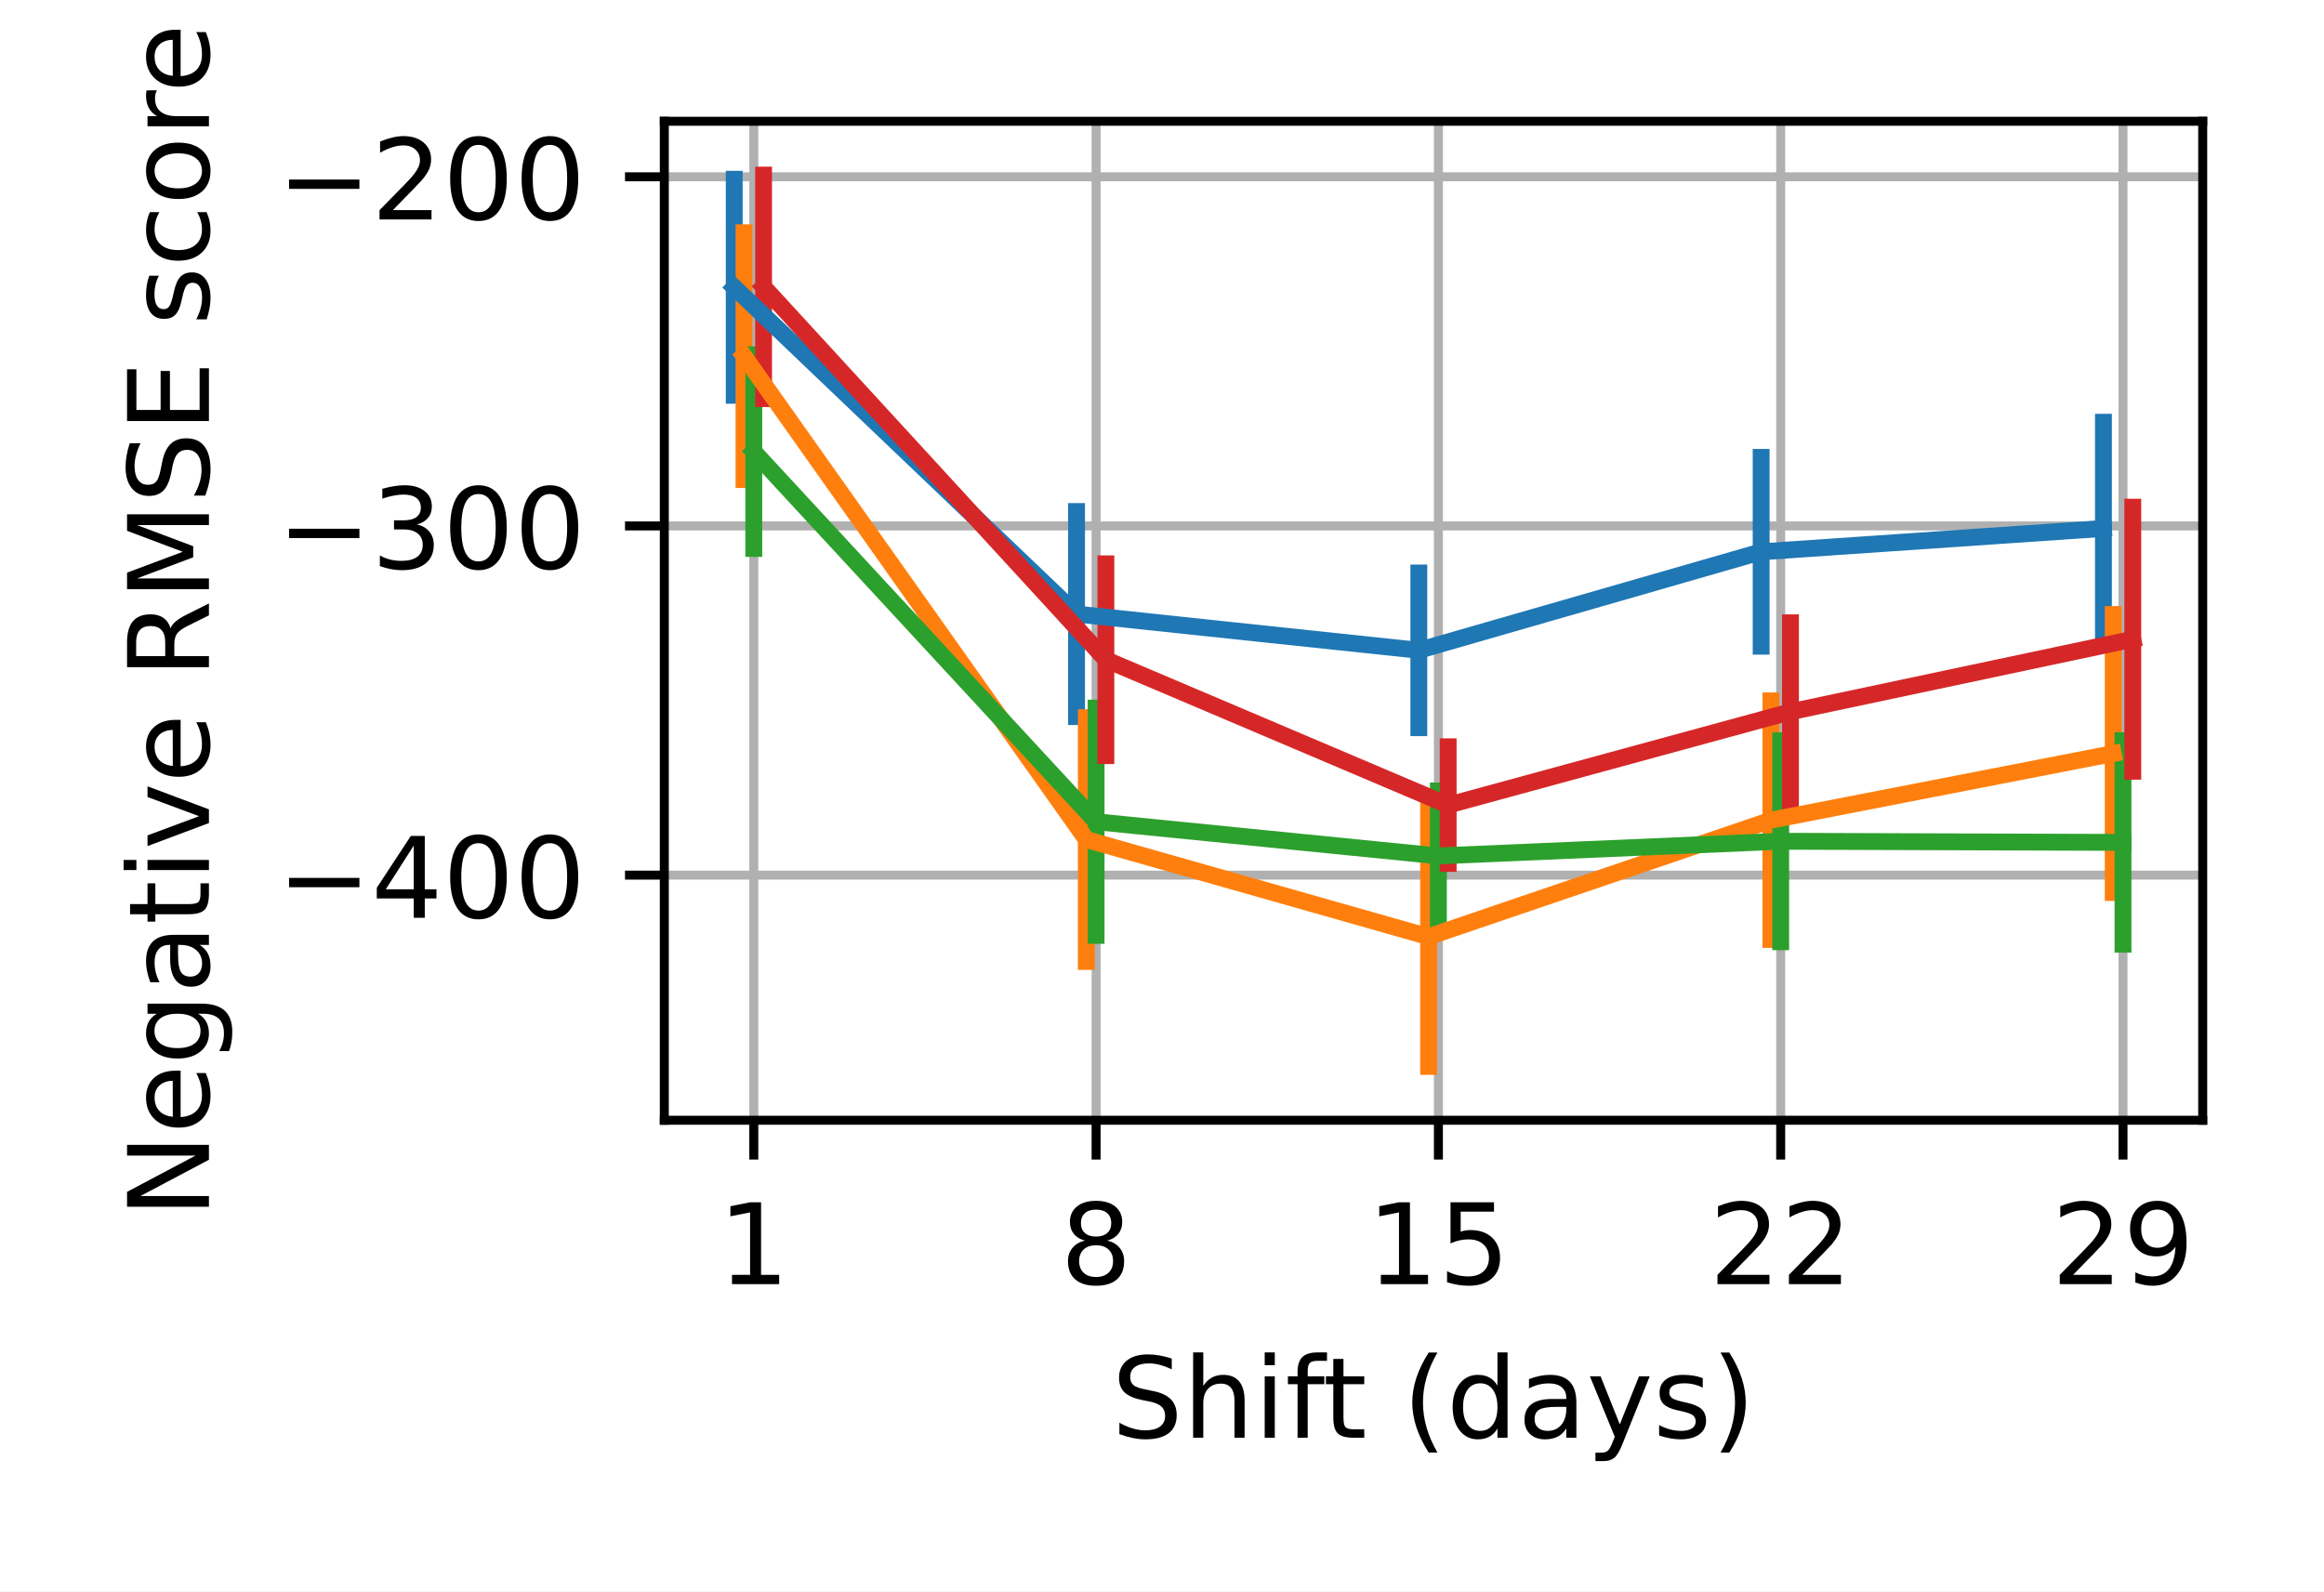
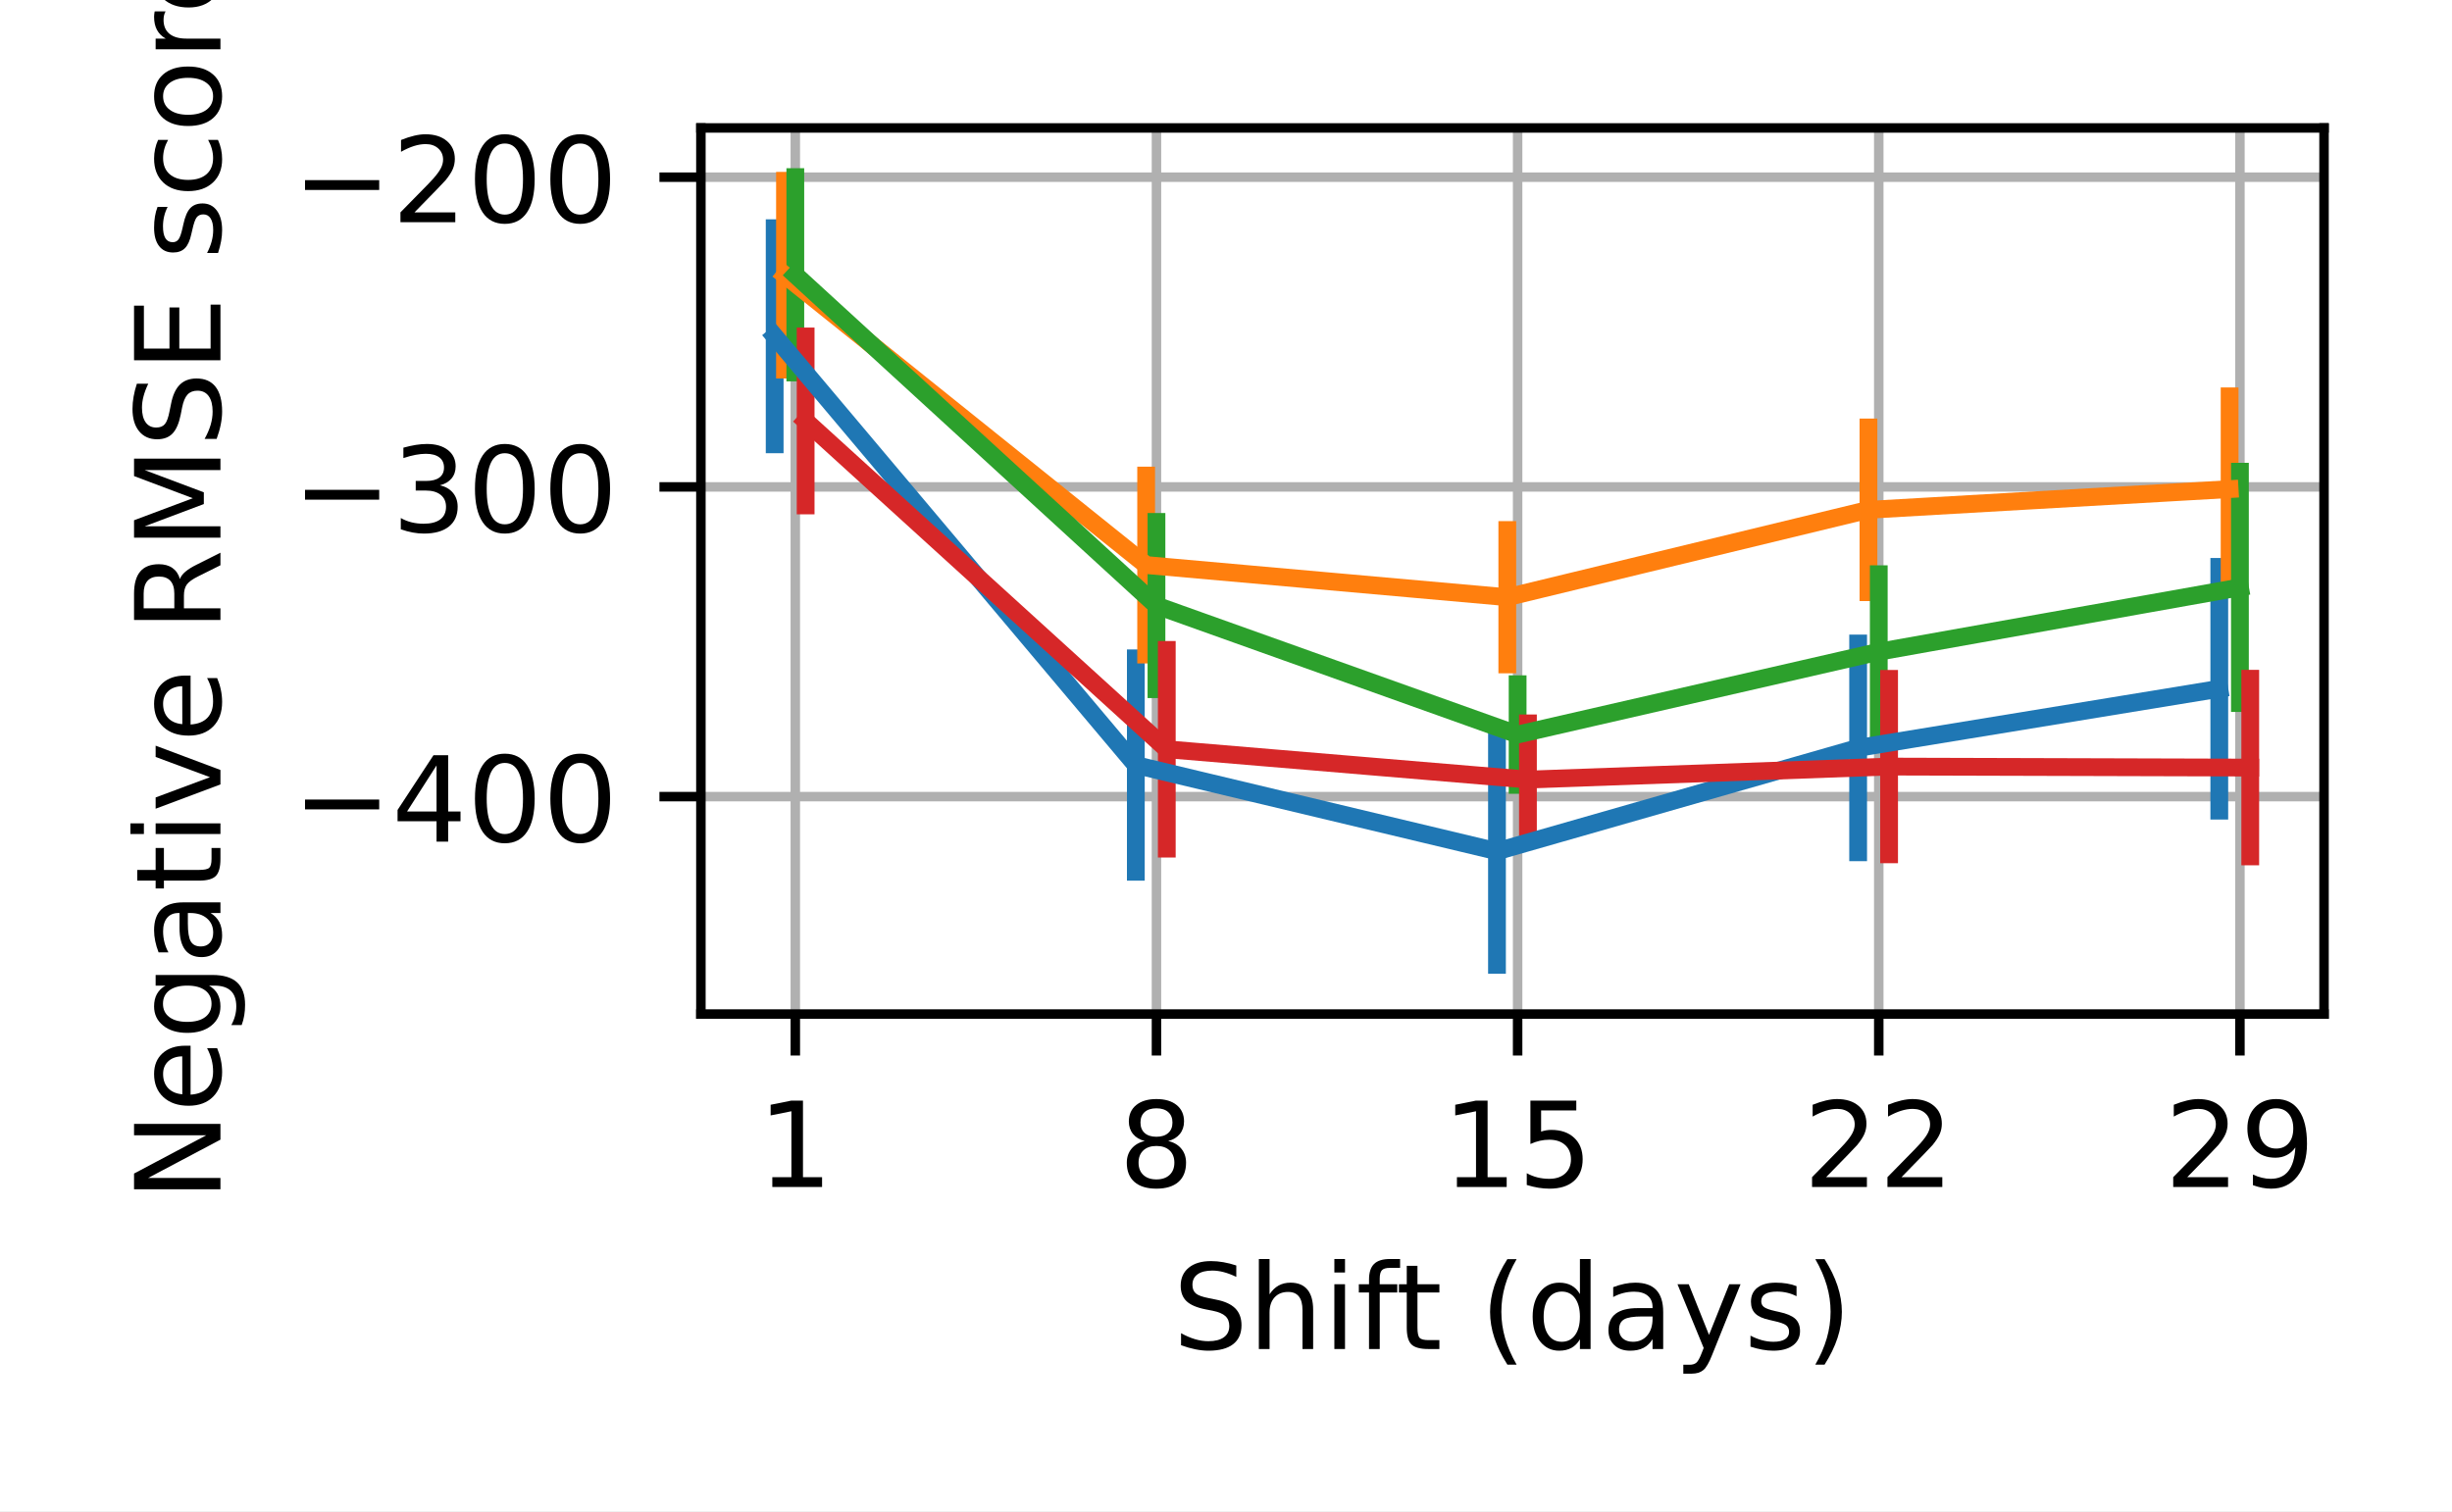
- <svg xmlns="http://www.w3.org/2000/svg" xmlns:xlink="http://www.w3.org/1999/xlink" height="141.732pt" version="1.1" viewBox="0 0 206.929 141.732" width="206.929pt">
+ <svg xmlns="http://www.w3.org/2000/svg" xmlns:xlink="http://www.w3.org/1999/xlink" height="127.559pt" version="1.1" viewBox="0 0 206.929 127.559" width="206.929pt">
  <defs>
    <style type="text/css">*{stroke-linecap:butt;stroke-linejoin:round;}</style>
  </defs>
  <g id="figure_1">
    <g id="patch_1">
-       <path d="M 0 141.732  L 206.929 141.732  L 206.929 0  L 0 0  z " style="fill:#ffffff;" />
+       <path d="M 0 127.559  L 206.929 127.559  L 206.929 0  L 0 0  z " style="fill:#ffffff;" />
    </g>
    <g id="axes_1">
      <g id="patch_2">
-         <path d="M 59.15 99.772  L 196.129 99.772  L 196.129 10.8  L 59.15 10.8  z " style="fill:#ffffff;" />
+         <path d="M 59.15 85.599  L 196.129 85.599  L 196.129 10.8  L 59.15 10.8  z " style="fill:#ffffff;" />
      </g>
      <g id="matplotlib.axis_1">
        <g id="xtick_1">
          <g id="line2d_1">
-             <path clip-path="url(#pc4301902c5)" d="M 67.118 99.772  L 67.118 10.8  " style="fill:none;stroke:#b0b0b0;stroke-linecap:square;stroke-width:0.8;" />
+             <path clip-path="url(#p1abb9d622f)" d="M 67.118 85.599  L 67.118 10.8  " style="fill:none;stroke:#b0b0b0;stroke-linecap:square;stroke-width:0.8;" />
          </g>
          <g id="line2d_2">
            <defs>
-               <path d="M 0 0  L 0 3.5  " id="m966bb23cfb" style="stroke:#000000;stroke-width:0.8;" />
+               <path d="M 0 0  L 0 3.5  " id="m9c4b5f7311" style="stroke:#000000;stroke-width:0.8;" />
            </defs>
            <g>
-               <use style="stroke:#000000;stroke-width:0.8;" x="67.118" xlink:href="#m966bb23cfb" y="99.772" />
+               <use style="stroke:#000000;stroke-width:0.8;" x="67.118" xlink:href="#m9c4b5f7311" y="85.599" />
            </g>
          </g>
          <g id="text_1">
-             <g transform="translate(63.9367 114.3707)scale(0.1 -0.1)">
+             <g transform="translate(63.9367 100.1975)scale(0.1 -0.1)">
              <defs>
                <path d="M 794 531  L 1825 531  L 1825 4091  L 703 3866  L 703 4441  L 1819 4666  L 2450 4666  L 2450 531  L 3481 531  L 3481 0  L 794 0  L 794 531  z " id="DejaVuSans-31" transform="scale(0.015625)" />
              </defs>
              <use xlink:href="#DejaVuSans-31" />
            </g>
          </g>
        </g>
        <g id="xtick_2">
          <g id="line2d_3">
-             <path clip-path="url(#pc4301902c5)" d="M 97.596 99.772  L 97.596 10.8  " style="fill:none;stroke:#b0b0b0;stroke-linecap:square;stroke-width:0.8;" />
+             <path clip-path="url(#p1abb9d622f)" d="M 97.596 85.599  L 97.596 10.8  " style="fill:none;stroke:#b0b0b0;stroke-linecap:square;stroke-width:0.8;" />
          </g>
          <g id="line2d_4">
            <g>
-               <use style="stroke:#000000;stroke-width:0.8;" x="97.596" xlink:href="#m966bb23cfb" y="99.772" />
+               <use style="stroke:#000000;stroke-width:0.8;" x="97.596" xlink:href="#m9c4b5f7311" y="85.599" />
            </g>
          </g>
          <g id="text_2">
-             <g transform="translate(94.41521 114.3707)scale(0.1 -0.1)">
+             <g transform="translate(94.41521 100.1975)scale(0.1 -0.1)">
              <defs>
                <path d="M 2034 2216  Q 1584 2216 1326 1975  Q 1069 1734 1069 1313  Q 1069 891 1326 650  Q 1584 409 2034 409  Q 2484 409 2743 651  Q 3003 894 3003 1313  Q 3003 1734 2745 1975  Q 2488 2216 2034 2216  z M 1403 2484  Q 997 2584 770 2862  Q 544 3141 544 3541  Q 544 4100 942 4425  Q 1341 4750 2034 4750  Q 2731 4750 3128 4425  Q 3525 4100 3525 3541  Q 3525 3141 3298 2862  Q 3072 2584 2669 2484  Q 3125 2378 3379 2068  Q 3634 1759 3634 1313  Q 3634 634 3220 271  Q 2806 -91 2034 -91  Q 1263 -91 848 271  Q 434 634 434 1313  Q 434 1759 690 2068  Q 947 2378 1403 2484  z M 1172 3481  Q 1172 3119 1398 2916  Q 1625 2713 2034 2713  Q 2441 2713 2670 2916  Q 2900 3119 2900 3481  Q 2900 3844 2670 4047  Q 2441 4250 2034 4250  Q 1625 4250 1398 4047  Q 1172 3844 1172 3481  z " id="DejaVuSans-38" transform="scale(0.015625)" />
              </defs>
              <use xlink:href="#DejaVuSans-38" />
            </g>
          </g>
        </g>
        <g id="xtick_3">
          <g id="line2d_5">
-             <path clip-path="url(#pc4301902c5)" d="M 128.075 99.772  L 128.075 10.8  " style="fill:none;stroke:#b0b0b0;stroke-linecap:square;stroke-width:0.8;" />
+             <path clip-path="url(#p1abb9d622f)" d="M 128.075 85.599  L 128.075 10.8  " style="fill:none;stroke:#b0b0b0;stroke-linecap:square;stroke-width:0.8;" />
          </g>
          <g id="line2d_6">
            <g>
-               <use style="stroke:#000000;stroke-width:0.8;" x="128.075" xlink:href="#m966bb23cfb" y="99.772" />
+               <use style="stroke:#000000;stroke-width:0.8;" x="128.075" xlink:href="#m9c4b5f7311" y="85.599" />
            </g>
          </g>
          <g id="text_3">
-             <g transform="translate(121.7125 114.3707)scale(0.1 -0.1)">
+             <g transform="translate(121.7125 100.1975)scale(0.1 -0.1)">
              <defs>
                <path d="M 691 4666  L 3169 4666  L 3169 4134  L 1269 4134  L 1269 2991  Q 1406 3038 1543 3061  Q 1681 3084 1819 3084  Q 2600 3084 3056 2656  Q 3513 2228 3513 1497  Q 3513 744 3044 326  Q 2575 -91 1722 -91  Q 1428 -91 1123 -41  Q 819 9 494 109  L 494 744  Q 775 591 1075 516  Q 1375 441 1709 441  Q 2250 441 2565 725  Q 2881 1009 2881 1497  Q 2881 1984 2565 2268  Q 2250 2553 1709 2553  Q 1456 2553 1204 2497  Q 953 2441 691 2322  L 691 4666  z " id="DejaVuSans-35" transform="scale(0.015625)" />
              </defs>
              <use xlink:href="#DejaVuSans-31" />
              <use x="63.623" xlink:href="#DejaVuSans-35" />
            </g>
          </g>
        </g>
        <g id="xtick_4">
          <g id="line2d_7">
-             <path clip-path="url(#pc4301902c5)" d="M 158.553 99.772  L 158.553 10.8  " style="fill:none;stroke:#b0b0b0;stroke-linecap:square;stroke-width:0.8;" />
+             <path clip-path="url(#p1abb9d622f)" d="M 158.553 85.599  L 158.553 10.8  " style="fill:none;stroke:#b0b0b0;stroke-linecap:square;stroke-width:0.8;" />
          </g>
          <g id="line2d_8">
            <g>
-               <use style="stroke:#000000;stroke-width:0.8;" x="158.553" xlink:href="#m966bb23cfb" y="99.772" />
+               <use style="stroke:#000000;stroke-width:0.8;" x="158.553" xlink:href="#m9c4b5f7311" y="85.599" />
            </g>
          </g>
          <g id="text_4">
-             <g transform="translate(152.191 114.3707)scale(0.1 -0.1)">
+             <g transform="translate(152.191 100.1975)scale(0.1 -0.1)">
              <defs>
                <path d="M 1228 531  L 3431 531  L 3431 0  L 469 0  L 469 531  Q 828 903 1448 1529  Q 2069 2156 2228 2338  Q 2531 2678 2651 2914  Q 2772 3150 2772 3378  Q 2772 3750 2511 3984  Q 2250 4219 1831 4219  Q 1534 4219 1204 4116  Q 875 4013 500 3803  L 500 4441  Q 881 4594 1212 4672  Q 1544 4750 1819 4750  Q 2544 4750 2975 4387  Q 3406 4025 3406 3419  Q 3406 3131 3298 2873  Q 3191 2616 2906 2266  Q 2828 2175 2409 1742  Q 1991 1309 1228 531  z " id="DejaVuSans-32" transform="scale(0.015625)" />
              </defs>
              <use xlink:href="#DejaVuSans-32" />
              <use x="63.623" xlink:href="#DejaVuSans-32" />
            </g>
          </g>
        </g>
        <g id="xtick_5">
          <g id="line2d_9">
-             <path clip-path="url(#pc4301902c5)" d="M 189.032 99.772  L 189.032 10.8  " style="fill:none;stroke:#b0b0b0;stroke-linecap:square;stroke-width:0.8;" />
+             <path clip-path="url(#p1abb9d622f)" d="M 189.032 85.599  L 189.032 10.8  " style="fill:none;stroke:#b0b0b0;stroke-linecap:square;stroke-width:0.8;" />
          </g>
          <g id="line2d_10">
            <g>
-               <use style="stroke:#000000;stroke-width:0.8;" x="189.032" xlink:href="#m966bb23cfb" y="99.772" />
+               <use style="stroke:#000000;stroke-width:0.8;" x="189.032" xlink:href="#m9c4b5f7311" y="85.599" />
            </g>
          </g>
          <g id="text_5">
-             <g transform="translate(182.6695 114.3707)scale(0.1 -0.1)">
+             <g transform="translate(182.6695 100.1975)scale(0.1 -0.1)">
              <defs>
                <path d="M 703 97  L 703 672  Q 941 559 1184 500  Q 1428 441 1663 441  Q 2288 441 2617 861  Q 2947 1281 2994 2138  Q 2813 1869 2534 1725  Q 2256 1581 1919 1581  Q 1219 1581 811 2004  Q 403 2428 403 3163  Q 403 3881 828 4315  Q 1253 4750 1959 4750  Q 2769 4750 3195 4129  Q 3622 3509 3622 2328  Q 3622 1225 3098 567  Q 2575 -91 1691 -91  Q 1453 -91 1209 -44  Q 966 3 703 97  z M 1959 2075  Q 2384 2075 2632 2365  Q 2881 2656 2881 3163  Q 2881 3666 2632 3958  Q 2384 4250 1959 4250  Q 1534 4250 1286 3958  Q 1038 3666 1038 3163  Q 1038 2656 1286 2365  Q 1534 2075 1959 2075  z " id="DejaVuSans-39" transform="scale(0.015625)" />
              </defs>
              <use xlink:href="#DejaVuSans-32" />
              <use x="63.623" xlink:href="#DejaVuSans-39" />
            </g>
          </g>
        </g>
        <g id="text_6">
-           <g transform="translate(98.98175 128.0488)scale(0.1 -0.1)">
+           <g transform="translate(98.98175 113.8756)scale(0.1 -0.1)">
            <defs>
              <path d="M 3425 4513  L 3425 3897  Q 3066 4069 2747 4153  Q 2428 4238 2131 4238  Q 1616 4238 1336 4038  Q 1056 3838 1056 3469  Q 1056 3159 1242 3001  Q 1428 2844 1947 2747  L 2328 2669  Q 3034 2534 3370 2195  Q 3706 1856 3706 1288  Q 3706 609 3251 259  Q 2797 -91 1919 -91  Q 1588 -91 1214 -16  Q 841 59 441 206  L 441 856  Q 825 641 1194 531  Q 1563 422 1919 422  Q 2459 422 2753 634  Q 3047 847 3047 1241  Q 3047 1584 2836 1778  Q 2625 1972 2144 2069  L 1759 2144  Q 1053 2284 737 2584  Q 422 2884 422 3419  Q 422 4038 858 4394  Q 1294 4750 2059 4750  Q 2388 4750 2728 4690  Q 3069 4631 3425 4513  z " id="DejaVuSans-53" transform="scale(0.015625)" />
              <path d="M 3513 2113  L 3513 0  L 2938 0  L 2938 2094  Q 2938 2591 2744 2837  Q 2550 3084 2163 3084  Q 1697 3084 1428 2787  Q 1159 2491 1159 1978  L 1159 0  L 581 0  L 581 4863  L 1159 4863  L 1159 2956  Q 1366 3272 1645 3428  Q 1925 3584 2291 3584  Q 2894 3584 3203 3211  Q 3513 2838 3513 2113  z " id="DejaVuSans-68" transform="scale(0.015625)" />
              <path d="M 603 3500  L 1178 3500  L 1178 0  L 603 0  L 603 3500  z M 603 4863  L 1178 4863  L 1178 4134  L 603 4134  L 603 4863  z " id="DejaVuSans-69" transform="scale(0.015625)" />
              <path d="M 2375 4863  L 2375 4384  L 1825 4384  Q 1516 4384 1395 4259  Q 1275 4134 1275 3809  L 1275 3500  L 2222 3500  L 2222 3053  L 1275 3053  L 1275 0  L 697 0  L 697 3053  L 147 3053  L 147 3500  L 697 3500  L 697 3744  Q 697 4328 969 4595  Q 1241 4863 1831 4863  L 2375 4863  z " id="DejaVuSans-66" transform="scale(0.015625)" />
              <path d="M 1172 4494  L 1172 3500  L 2356 3500  L 2356 3053  L 1172 3053  L 1172 1153  Q 1172 725 1289 603  Q 1406 481 1766 481  L 2356 481  L 2356 0  L 1766 0  Q 1100 0 847 248  Q 594 497 594 1153  L 594 3053  L 172 3053  L 172 3500  L 594 3500  L 594 4494  L 1172 4494  z " id="DejaVuSans-74" transform="scale(0.015625)" />
              <path id="DejaVuSans-20" transform="scale(0.015625)" />
              <path d="M 1984 4856  Q 1566 4138 1362 3434  Q 1159 2731 1159 2009  Q 1159 1288 1364 580  Q 1569 -128 1984 -844  L 1484 -844  Q 1016 -109 783 600  Q 550 1309 550 2009  Q 550 2706 781 3412  Q 1013 4119 1484 4856  L 1984 4856  z " id="DejaVuSans-28" transform="scale(0.015625)" />
              <path d="M 2906 2969  L 2906 4863  L 3481 4863  L 3481 0  L 2906 0  L 2906 525  Q 2725 213 2448 61  Q 2172 -91 1784 -91  Q 1150 -91 751 415  Q 353 922 353 1747  Q 353 2572 751 3078  Q 1150 3584 1784 3584  Q 2172 3584 2448 3432  Q 2725 3281 2906 2969  z M 947 1747  Q 947 1113 1208 752  Q 1469 391 1925 391  Q 2381 391 2643 752  Q 2906 1113 2906 1747  Q 2906 2381 2643 2742  Q 2381 3103 1925 3103  Q 1469 3103 1208 2742  Q 947 2381 947 1747  z " id="DejaVuSans-64" transform="scale(0.015625)" />
              <path d="M 2194 1759  Q 1497 1759 1228 1600  Q 959 1441 959 1056  Q 959 750 1161 570  Q 1363 391 1709 391  Q 2188 391 2477 730  Q 2766 1069 2766 1631  L 2766 1759  L 2194 1759  z M 3341 1997  L 3341 0  L 2766 0  L 2766 531  Q 2569 213 2275 61  Q 1981 -91 1556 -91  Q 1019 -91 701 211  Q 384 513 384 1019  Q 384 1609 779 1909  Q 1175 2209 1959 2209  L 2766 2209  L 2766 2266  Q 2766 2663 2505 2880  Q 2244 3097 1772 3097  Q 1472 3097 1187 3025  Q 903 2953 641 2809  L 641 3341  Q 956 3463 1253 3523  Q 1550 3584 1831 3584  Q 2591 3584 2966 3190  Q 3341 2797 3341 1997  z " id="DejaVuSans-61" transform="scale(0.015625)" />
              <path d="M 2059 -325  Q 1816 -950 1584 -1140  Q 1353 -1331 966 -1331  L 506 -1331  L 506 -850  L 844 -850  Q 1081 -850 1212 -737  Q 1344 -625 1503 -206  L 1606 56  L 191 3500  L 800 3500  L 1894 763  L 2988 3500  L 3597 3500  L 2059 -325  z " id="DejaVuSans-79" transform="scale(0.015625)" />
              <path d="M 2834 3397  L 2834 2853  Q 2591 2978 2328 3040  Q 2066 3103 1784 3103  Q 1356 3103 1142 2972  Q 928 2841 928 2578  Q 928 2378 1081 2264  Q 1234 2150 1697 2047  L 1894 2003  Q 2506 1872 2764 1633  Q 3022 1394 3022 966  Q 3022 478 2636 193  Q 2250 -91 1575 -91  Q 1294 -91 989 -36  Q 684 19 347 128  L 347 722  Q 666 556 975 473  Q 1284 391 1588 391  Q 1994 391 2212 530  Q 2431 669 2431 922  Q 2431 1156 2273 1281  Q 2116 1406 1581 1522  L 1381 1569  Q 847 1681 609 1914  Q 372 2147 372 2553  Q 372 3047 722 3315  Q 1072 3584 1716 3584  Q 2034 3584 2315 3537  Q 2597 3491 2834 3397  z " id="DejaVuSans-73" transform="scale(0.015625)" />
              <path d="M 513 4856  L 1013 4856  Q 1481 4119 1714 3412  Q 1947 2706 1947 2009  Q 1947 1309 1714 600  Q 1481 -109 1013 -844  L 513 -844  Q 928 -128 1133 580  Q 1338 1288 1338 2009  Q 1338 2731 1133 3434  Q 928 4138 513 4856  z " id="DejaVuSans-29" transform="scale(0.015625)" />
            </defs>
            <use xlink:href="#DejaVuSans-53" />
            <use x="63.477" xlink:href="#DejaVuSans-68" />
            <use x="126.855" xlink:href="#DejaVuSans-69" />
            <use x="154.639" xlink:href="#DejaVuSans-66" />
            <use x="188.094" xlink:href="#DejaVuSans-74" />
            <use x="227.303" xlink:href="#DejaVuSans-20" />
            <use x="259.09" xlink:href="#DejaVuSans-28" />
            <use x="298.104" xlink:href="#DejaVuSans-64" />
            <use x="361.58" xlink:href="#DejaVuSans-61" />
            <use x="422.859" xlink:href="#DejaVuSans-79" />
            <use x="482.039" xlink:href="#DejaVuSans-73" />
            <use x="534.139" xlink:href="#DejaVuSans-29" />
          </g>
        </g>
      </g>
      <g id="matplotlib.axis_2">
        <g id="ytick_1">
          <g id="line2d_11">
-             <path clip-path="url(#pc4301902c5)" d="M 59.15 77.939  L 196.129 77.939  " style="fill:none;stroke:#b0b0b0;stroke-linecap:square;stroke-width:0.8;" />
+             <path clip-path="url(#p1abb9d622f)" d="M 59.15 67.244  L 196.129 67.244  " style="fill:none;stroke:#b0b0b0;stroke-linecap:square;stroke-width:0.8;" />
          </g>
          <g id="line2d_12">
            <defs>
-               <path d="M 0 0  L -3.5 0  " id="m5c4a518229" style="stroke:#000000;stroke-width:0.8;" />
+               <path d="M 0 0  L -3.5 0  " id="m6a108fb4fc" style="stroke:#000000;stroke-width:0.8;" />
            </defs>
            <g>
-               <use style="stroke:#000000;stroke-width:0.8;" x="59.15" xlink:href="#m5c4a518229" y="77.939" />
+               <use style="stroke:#000000;stroke-width:0.8;" x="59.15" xlink:href="#m6a108fb4fc" y="67.244" />
            </g>
          </g>
          <g id="text_7">
-             <g transform="translate(24.68281 81.73824)scale(0.1 -0.1)">
+             <g transform="translate(24.68281 71.04303)scale(0.1 -0.1)">
              <defs>
                <path d="M 678 2272  L 4684 2272  L 4684 1741  L 678 1741  L 678 2272  z " id="DejaVuSans-2212" transform="scale(0.015625)" />
                <path d="M 2419 4116  L 825 1625  L 2419 1625  L 2419 4116  z M 2253 4666  L 3047 4666  L 3047 1625  L 3713 1625  L 3713 1100  L 3047 1100  L 3047 0  L 2419 0  L 2419 1100  L 313 1100  L 313 1709  L 2253 4666  z " id="DejaVuSans-34" transform="scale(0.015625)" />
                <path d="M 2034 4250  Q 1547 4250 1301 3770  Q 1056 3291 1056 2328  Q 1056 1369 1301 889  Q 1547 409 2034 409  Q 2525 409 2770 889  Q 3016 1369 3016 2328  Q 3016 3291 2770 3770  Q 2525 4250 2034 4250  z M 2034 4750  Q 2819 4750 3233 4129  Q 3647 3509 3647 2328  Q 3647 1150 3233 529  Q 2819 -91 2034 -91  Q 1250 -91 836 529  Q 422 1150 422 2328  Q 422 3509 836 4129  Q 1250 4750 2034 4750  z " id="DejaVuSans-30" transform="scale(0.015625)" />
              </defs>
              <use xlink:href="#DejaVuSans-2212" />
              <use x="83.789" xlink:href="#DejaVuSans-34" />
              <use x="147.412" xlink:href="#DejaVuSans-30" />
              <use x="211.035" xlink:href="#DejaVuSans-30" />
            </g>
          </g>
        </g>
        <g id="ytick_2">
          <g id="line2d_13">
-             <path clip-path="url(#pc4301902c5)" d="M 59.15 46.841  L 196.129 46.841  " style="fill:none;stroke:#b0b0b0;stroke-linecap:square;stroke-width:0.8;" />
+             <path clip-path="url(#p1abb9d622f)" d="M 59.15 41.1  L 196.129 41.1  " style="fill:none;stroke:#b0b0b0;stroke-linecap:square;stroke-width:0.8;" />
          </g>
          <g id="line2d_14">
            <g>
-               <use style="stroke:#000000;stroke-width:0.8;" x="59.15" xlink:href="#m5c4a518229" y="46.841" />
+               <use style="stroke:#000000;stroke-width:0.8;" x="59.15" xlink:href="#m6a108fb4fc" y="41.1" />
            </g>
          </g>
          <g id="text_8">
-             <g transform="translate(24.68281 50.64069)scale(0.1 -0.1)">
+             <g transform="translate(24.68281 44.8993)scale(0.1 -0.1)">
              <defs>
                <path d="M 2597 2516  Q 3050 2419 3304 2112  Q 3559 1806 3559 1356  Q 3559 666 3084 287  Q 2609 -91 1734 -91  Q 1441 -91 1130 -33  Q 819 25 488 141  L 488 750  Q 750 597 1062 519  Q 1375 441 1716 441  Q 2309 441 2620 675  Q 2931 909 2931 1356  Q 2931 1769 2642 2001  Q 2353 2234 1838 2234  L 1294 2234  L 1294 2753  L 1863 2753  Q 2328 2753 2575 2939  Q 2822 3125 2822 3475  Q 2822 3834 2567 4026  Q 2313 4219 1838 4219  Q 1578 4219 1281 4162  Q 984 4106 628 3988  L 628 4550  Q 988 4650 1302 4700  Q 1616 4750 1894 4750  Q 2613 4750 3031 4423  Q 3450 4097 3450 3541  Q 3450 3153 3228 2886  Q 3006 2619 2597 2516  z " id="DejaVuSans-33" transform="scale(0.015625)" />
              </defs>
              <use xlink:href="#DejaVuSans-2212" />
              <use x="83.789" xlink:href="#DejaVuSans-33" />
              <use x="147.412" xlink:href="#DejaVuSans-30" />
              <use x="211.035" xlink:href="#DejaVuSans-30" />
            </g>
          </g>
        </g>
        <g id="ytick_3">
          <g id="line2d_15">
-             <path clip-path="url(#pc4301902c5)" d="M 59.15 15.744  L 196.129 15.744  " style="fill:none;stroke:#b0b0b0;stroke-linecap:square;stroke-width:0.8;" />
+             <path clip-path="url(#p1abb9d622f)" d="M 59.15 14.956  L 196.129 14.956  " style="fill:none;stroke:#b0b0b0;stroke-linecap:square;stroke-width:0.8;" />
          </g>
          <g id="line2d_16">
            <g>
-               <use style="stroke:#000000;stroke-width:0.8;" x="59.15" xlink:href="#m5c4a518229" y="15.744" />
+               <use style="stroke:#000000;stroke-width:0.8;" x="59.15" xlink:href="#m6a108fb4fc" y="14.956" />
            </g>
          </g>
          <g id="text_9">
-             <g transform="translate(24.68281 19.54314)scale(0.1 -0.1)">
+             <g transform="translate(24.68281 18.75558)scale(0.1 -0.1)">
              <use xlink:href="#DejaVuSans-2212" />
              <use x="83.789" xlink:href="#DejaVuSans-32" />
              <use x="147.412" xlink:href="#DejaVuSans-30" />
              <use x="211.035" xlink:href="#DejaVuSans-30" />
            </g>
          </g>
        </g>
        <g id="text_10">
-           <g transform="translate(18.60312 108.4596)rotate(-90)scale(0.1 -0.1)">
+           <g transform="translate(18.60312 101.373)rotate(-90)scale(0.1 -0.1)">
            <defs>
              <path d="M 628 4666  L 1478 4666  L 3547 763  L 3547 4666  L 4159 4666  L 4159 0  L 3309 0  L 1241 3903  L 1241 0  L 628 0  L 628 4666  z " id="DejaVuSans-4e" transform="scale(0.015625)" />
              <path d="M 3597 1894  L 3597 1613  L 953 1613  Q 991 1019 1311 708  Q 1631 397 2203 397  Q 2534 397 2845 478  Q 3156 559 3463 722  L 3463 178  Q 3153 47 2828 -22  Q 2503 -91 2169 -91  Q 1331 -91 842 396  Q 353 884 353 1716  Q 353 2575 817 3079  Q 1281 3584 2069 3584  Q 2775 3584 3186 3129  Q 3597 2675 3597 1894  z M 3022 2063  Q 3016 2534 2758 2815  Q 2500 3097 2075 3097  Q 1594 3097 1305 2825  Q 1016 2553 972 2059  L 3022 2063  z " id="DejaVuSans-65" transform="scale(0.015625)" />
              <path d="M 2906 1791  Q 2906 2416 2648 2759  Q 2391 3103 1925 3103  Q 1463 3103 1205 2759  Q 947 2416 947 1791  Q 947 1169 1205 825  Q 1463 481 1925 481  Q 2391 481 2648 825  Q 2906 1169 2906 1791  z M 3481 434  Q 3481 -459 3084 -895  Q 2688 -1331 1869 -1331  Q 1566 -1331 1297 -1286  Q 1028 -1241 775 -1147  L 775 -588  Q 1028 -725 1275 -790  Q 1522 -856 1778 -856  Q 2344 -856 2625 -561  Q 2906 -266 2906 331  L 2906 616  Q 2728 306 2450 153  Q 2172 0 1784 0  Q 1141 0 747 490  Q 353 981 353 1791  Q 353 2603 747 3093  Q 1141 3584 1784 3584  Q 2172 3584 2450 3431  Q 2728 3278 2906 2969  L 2906 3500  L 3481 3500  L 3481 434  z " id="DejaVuSans-67" transform="scale(0.015625)" />
              <path d="M 191 3500  L 800 3500  L 1894 563  L 2988 3500  L 3597 3500  L 2284 0  L 1503 0  L 191 3500  z " id="DejaVuSans-76" transform="scale(0.015625)" />
              <path d="M 2841 2188  Q 3044 2119 3236 1894  Q 3428 1669 3622 1275  L 4263 0  L 3584 0  L 2988 1197  Q 2756 1666 2539 1819  Q 2322 1972 1947 1972  L 1259 1972  L 1259 0  L 628 0  L 628 4666  L 2053 4666  Q 2853 4666 3247 4331  Q 3641 3997 3641 3322  Q 3641 2881 3436 2590  Q 3231 2300 2841 2188  z M 1259 4147  L 1259 2491  L 2053 2491  Q 2509 2491 2742 2702  Q 2975 2913 2975 3322  Q 2975 3731 2742 3939  Q 2509 4147 2053 4147  L 1259 4147  z " id="DejaVuSans-52" transform="scale(0.015625)" />
              <path d="M 628 4666  L 1569 4666  L 2759 1491  L 3956 4666  L 4897 4666  L 4897 0  L 4281 0  L 4281 4097  L 3078 897  L 2444 897  L 1241 4097  L 1241 0  L 628 0  L 628 4666  z " id="DejaVuSans-4d" transform="scale(0.015625)" />
              <path d="M 628 4666  L 3578 4666  L 3578 4134  L 1259 4134  L 1259 2753  L 3481 2753  L 3481 2222  L 1259 2222  L 1259 531  L 3634 531  L 3634 0  L 628 0  L 628 4666  z " id="DejaVuSans-45" transform="scale(0.015625)" />
              <path d="M 3122 3366  L 3122 2828  Q 2878 2963 2633 3030  Q 2388 3097 2138 3097  Q 1578 3097 1268 2742  Q 959 2388 959 1747  Q 959 1106 1268 751  Q 1578 397 2138 397  Q 2388 397 2633 464  Q 2878 531 3122 666  L 3122 134  Q 2881 22 2623 -34  Q 2366 -91 2075 -91  Q 1284 -91 818 406  Q 353 903 353 1747  Q 353 2603 823 3093  Q 1294 3584 2113 3584  Q 2378 3584 2631 3529  Q 2884 3475 3122 3366  z " id="DejaVuSans-63" transform="scale(0.015625)" />
              <path d="M 1959 3097  Q 1497 3097 1228 2736  Q 959 2375 959 1747  Q 959 1119 1226 758  Q 1494 397 1959 397  Q 2419 397 2687 759  Q 2956 1122 2956 1747  Q 2956 2369 2687 2733  Q 2419 3097 1959 3097  z M 1959 3584  Q 2709 3584 3137 3096  Q 3566 2609 3566 1747  Q 3566 888 3137 398  Q 2709 -91 1959 -91  Q 1206 -91 779 398  Q 353 888 353 1747  Q 353 2609 779 3096  Q 1206 3584 1959 3584  z " id="DejaVuSans-6f" transform="scale(0.015625)" />
              <path d="M 2631 2963  Q 2534 3019 2420 3045  Q 2306 3072 2169 3072  Q 1681 3072 1420 2755  Q 1159 2438 1159 1844  L 1159 0  L 581 0  L 581 3500  L 1159 3500  L 1159 2956  Q 1341 3275 1631 3429  Q 1922 3584 2338 3584  Q 2397 3584 2469 3576  Q 2541 3569 2628 3553  L 2631 2963  z " id="DejaVuSans-72" transform="scale(0.015625)" />
            </defs>
            <use xlink:href="#DejaVuSans-4e" />
            <use x="74.805" xlink:href="#DejaVuSans-65" />
            <use x="136.328" xlink:href="#DejaVuSans-67" />
            <use x="199.805" xlink:href="#DejaVuSans-61" />
            <use x="261.084" xlink:href="#DejaVuSans-74" />
            <use x="300.293" xlink:href="#DejaVuSans-69" />
            <use x="328.076" xlink:href="#DejaVuSans-76" />
            <use x="387.256" xlink:href="#DejaVuSans-65" />
            <use x="448.779" xlink:href="#DejaVuSans-20" />
            <use x="480.566" xlink:href="#DejaVuSans-52" />
            <use x="550.049" xlink:href="#DejaVuSans-4d" />
            <use x="636.328" xlink:href="#DejaVuSans-53" />
            <use x="699.805" xlink:href="#DejaVuSans-45" />
            <use x="762.988" xlink:href="#DejaVuSans-20" />
            <use x="794.775" xlink:href="#DejaVuSans-73" />
            <use x="846.875" xlink:href="#DejaVuSans-63" />
            <use x="901.855" xlink:href="#DejaVuSans-6f" />
            <use x="963.037" xlink:href="#DejaVuSans-72" />
            <use x="1001.9" xlink:href="#DejaVuSans-65" />
          </g>
        </g>
      </g>
      <g id="LineCollection_1">
-         <path clip-path="url(#pc4301902c5)" d="M 65.376 35.958  L 65.376 15.214  " style="fill:none;stroke:#1f77b4;stroke-width:1.5;" />
-         <path clip-path="url(#pc4301902c5)" d="M 95.855 64.571  L 95.855 44.809  " style="fill:none;stroke:#1f77b4;stroke-width:1.5;" />
-         <path clip-path="url(#pc4301902c5)" d="M 126.333 65.559  L 126.333 50.279  " style="fill:none;stroke:#1f77b4;stroke-width:1.5;" />
-         <path clip-path="url(#pc4301902c5)" d="M 156.812 58.306  L 156.812 39.983  " style="fill:none;stroke:#1f77b4;stroke-width:1.5;" />
-         <path clip-path="url(#pc4301902c5)" d="M 187.29 57.27  L 187.29 36.857  " style="fill:none;stroke:#1f77b4;stroke-width:1.5;" />
+         <path clip-path="url(#p1abb9d622f)" d="M 65.376 38.257  L 65.376 18.512  " style="fill:none;stroke:#1f77b4;stroke-width:1.5;" />
+         <path clip-path="url(#p1abb9d622f)" d="M 95.855 74.339  L 95.855 54.824  " style="fill:none;stroke:#1f77b4;stroke-width:1.5;" />
+         <path clip-path="url(#p1abb9d622f)" d="M 126.333 82.199  L 126.333 61.52  " style="fill:none;stroke:#1f77b4;stroke-width:1.5;" />
+         <path clip-path="url(#p1abb9d622f)" d="M 156.812 72.693  L 156.812 53.567  " style="fill:none;stroke:#1f77b4;stroke-width:1.5;" />
+         <path clip-path="url(#p1abb9d622f)" d="M 187.29 69.178  L 187.29 47.101  " style="fill:none;stroke:#1f77b4;stroke-width:1.5;" />
      </g>
      <g id="LineCollection_2">
-         <path clip-path="url(#pc4301902c5)" d="M 66.247 43.46  L 66.247 19.974  " style="fill:none;stroke:#ff7f0e;stroke-width:1.5;" />
-         <path clip-path="url(#pc4301902c5)" d="M 96.726 86.379  L 96.726 63.165  " style="fill:none;stroke:#ff7f0e;stroke-width:1.5;" />
-         <path clip-path="url(#pc4301902c5)" d="M 127.204 95.728  L 127.204 71.13  " style="fill:none;stroke:#ff7f0e;stroke-width:1.5;" />
-         <path clip-path="url(#pc4301902c5)" d="M 157.683 84.42  L 157.683 61.671  " style="fill:none;stroke:#ff7f0e;stroke-width:1.5;" />
-         <path clip-path="url(#pc4301902c5)" d="M 188.161 80.24  L 188.161 53.98  " style="fill:none;stroke:#ff7f0e;stroke-width:1.5;" />
+         <path clip-path="url(#p1abb9d622f)" d="M 66.247 31.95  L 66.247 14.511  " style="fill:none;stroke:#ff7f0e;stroke-width:1.5;" />
+         <path clip-path="url(#p1abb9d622f)" d="M 96.726 56.005  L 96.726 39.392  " style="fill:none;stroke:#ff7f0e;stroke-width:1.5;" />
+         <path clip-path="url(#p1abb9d622f)" d="M 127.204 56.836  L 127.204 43.99  " style="fill:none;stroke:#ff7f0e;stroke-width:1.5;" />
+         <path clip-path="url(#p1abb9d622f)" d="M 157.683 50.738  L 157.683 35.334  " style="fill:none;stroke:#ff7f0e;stroke-width:1.5;" />
+         <path clip-path="url(#p1abb9d622f)" d="M 188.161 49.867  L 188.161 32.706  " style="fill:none;stroke:#ff7f0e;stroke-width:1.5;" />
      </g>
      <g id="LineCollection_3">
-         <path clip-path="url(#pc4301902c5)" d="M 67.118 49.596  L 67.118 30.845  " style="fill:none;stroke:#2ca02c;stroke-width:1.5;" />
-         <path clip-path="url(#pc4301902c5)" d="M 97.596 84.056  L 97.596 62.315  " style="fill:none;stroke:#2ca02c;stroke-width:1.5;" />
-         <path clip-path="url(#pc4301902c5)" d="M 128.075 82.768  L 128.075 69.694  " style="fill:none;stroke:#2ca02c;stroke-width:1.5;" />
-         <path clip-path="url(#pc4301902c5)" d="M 158.553 84.627  L 158.553 65.223  " style="fill:none;stroke:#2ca02c;stroke-width:1.5;" />
-         <path clip-path="url(#pc4301902c5)" d="M 189.032 84.839  L 189.032 65.213  " style="fill:none;stroke:#2ca02c;stroke-width:1.5;" />
+         <path clip-path="url(#p1abb9d622f)" d="M 67.118 32.193  L 67.118 14.2  " style="fill:none;stroke:#2ca02c;stroke-width:1.5;" />
+         <path clip-path="url(#p1abb9d622f)" d="M 97.596 58.927  L 97.596 43.308  " style="fill:none;stroke:#2ca02c;stroke-width:1.5;" />
+         <path clip-path="url(#p1abb9d622f)" d="M 128.075 67.004  L 128.075 57.005  " style="fill:none;stroke:#2ca02c;stroke-width:1.5;" />
+         <path clip-path="url(#p1abb9d622f)" d="M 158.553 62.308  L 158.553 47.723  " style="fill:none;stroke:#2ca02c;stroke-width:1.5;" />
+         <path clip-path="url(#p1abb9d622f)" d="M 189.032 60.098  L 189.032 39.067  " style="fill:none;stroke:#2ca02c;stroke-width:1.5;" />
      </g>
      <g id="LineCollection_4">
-         <path clip-path="url(#pc4301902c5)" d="M 67.989 36.246  L 67.989 14.844  " style="fill:none;stroke:#d62728;stroke-width:1.5;" />
-         <path clip-path="url(#pc4301902c5)" d="M 98.467 68.047  L 98.467 49.467  " style="fill:none;stroke:#d62728;stroke-width:1.5;" />
-         <path clip-path="url(#pc4301902c5)" d="M 128.946 77.653  L 128.946 65.76  " style="fill:none;stroke:#d62728;stroke-width:1.5;" />
-         <path clip-path="url(#pc4301902c5)" d="M 159.424 72.068  L 159.424 54.719  " style="fill:none;stroke:#d62728;stroke-width:1.5;" />
-         <path clip-path="url(#pc4301902c5)" d="M 189.903 69.439  L 189.903 44.423  " style="fill:none;stroke:#d62728;stroke-width:1.5;" />
+         <path clip-path="url(#p1abb9d622f)" d="M 67.989 43.416  L 67.989 27.652  " style="fill:none;stroke:#d62728;stroke-width:1.5;" />
+         <path clip-path="url(#p1abb9d622f)" d="M 98.467 72.387  L 98.467 54.108  " style="fill:none;stroke:#d62728;stroke-width:1.5;" />
+         <path clip-path="url(#p1abb9d622f)" d="M 128.946 71.303  L 128.946 60.312  " style="fill:none;stroke:#d62728;stroke-width:1.5;" />
+         <path clip-path="url(#p1abb9d622f)" d="M 159.424 72.866  L 159.424 56.553  " style="fill:none;stroke:#d62728;stroke-width:1.5;" />
+         <path clip-path="url(#p1abb9d622f)" d="M 189.903 73.045  L 189.903 56.545  " style="fill:none;stroke:#d62728;stroke-width:1.5;" />
      </g>
      <g id="line2d_17">
-         <path clip-path="url(#pc4301902c5)" d="M 65.376 25.586  L 95.855 54.69  L 126.333 57.919  L 156.812 49.145  L 187.29 47.064  " style="fill:none;stroke:#1f77b4;stroke-linecap:square;stroke-width:1.5;" />
+         <path clip-path="url(#p1abb9d622f)" d="M 65.376 28.385  L 95.855 64.581  L 126.333 71.859  L 156.812 63.13  L 187.29 58.14  " style="fill:none;stroke:#1f77b4;stroke-linecap:square;stroke-width:1.5;" />
      </g>
      <g id="line2d_18">
-         <path clip-path="url(#pc4301902c5)" d="M 66.247 31.717  L 96.726 74.772  L 127.204 83.429  L 157.683 73.046  L 188.161 67.11  " style="fill:none;stroke:#ff7f0e;stroke-linecap:square;stroke-width:1.5;" />
+         <path clip-path="url(#p1abb9d622f)" d="M 66.247 23.23  L 96.726 47.698  L 127.204 50.413  L 157.683 43.036  L 188.161 41.287  " style="fill:none;stroke:#ff7f0e;stroke-linecap:square;stroke-width:1.5;" />
      </g>
      <g id="line2d_19">
-         <path clip-path="url(#pc4301902c5)" d="M 67.118 40.22  L 97.596 73.186  L 128.075 76.231  L 158.553 74.925  L 189.032 75.026  " style="fill:none;stroke:#2ca02c;stroke-linecap:square;stroke-width:1.5;" />
+         <path clip-path="url(#p1abb9d622f)" d="M 67.118 23.196  L 97.596 51.118  L 128.075 62.004  L 158.553 55.016  L 189.032 49.582  " style="fill:none;stroke:#2ca02c;stroke-linecap:square;stroke-width:1.5;" />
      </g>
      <g id="line2d_20">
-         <path clip-path="url(#pc4301902c5)" d="M 67.989 25.545  L 98.467 58.757  L 128.946 71.706  L 159.424 63.394  L 189.903 56.931  " style="fill:none;stroke:#d62728;stroke-linecap:square;stroke-width:1.5;" />
+         <path clip-path="url(#p1abb9d622f)" d="M 67.989 35.534  L 98.467 63.248  L 128.946 65.808  L 159.424 64.71  L 189.903 64.795  " style="fill:none;stroke:#d62728;stroke-linecap:square;stroke-width:1.5;" />
      </g>
      <g id="patch_3">
-         <path d="M 59.15 99.772  L 59.15 10.8  " style="fill:none;stroke:#000000;stroke-linecap:square;stroke-linejoin:miter;stroke-width:0.8;" />
+         <path d="M 59.15 85.599  L 59.15 10.8  " style="fill:none;stroke:#000000;stroke-linecap:square;stroke-linejoin:miter;stroke-width:0.8;" />
      </g>
      <g id="patch_4">
-         <path d="M 196.129 99.772  L 196.129 10.8  " style="fill:none;stroke:#000000;stroke-linecap:square;stroke-linejoin:miter;stroke-width:0.8;" />
+         <path d="M 196.129 85.599  L 196.129 10.8  " style="fill:none;stroke:#000000;stroke-linecap:square;stroke-linejoin:miter;stroke-width:0.8;" />
      </g>
      <g id="patch_5">
-         <path d="M 59.15 99.772  L 196.129 99.772  " style="fill:none;stroke:#000000;stroke-linecap:square;stroke-linejoin:miter;stroke-width:0.8;" />
+         <path d="M 59.15 85.599  L 196.129 85.599  " style="fill:none;stroke:#000000;stroke-linecap:square;stroke-linejoin:miter;stroke-width:0.8;" />
      </g>
      <g id="patch_6">
        <path d="M 59.15 10.8  L 196.129 10.8  " style="fill:none;stroke:#000000;stroke-linecap:square;stroke-linejoin:miter;stroke-width:0.8;" />
      </g>
    </g>
  </g>
  <defs>
-     <clipPath id="pc4301902c5">
-       <rect height="88.972" width="136.979" x="59.15" y="10.8" />
+     <clipPath id="p1abb9d622f">
+       <rect height="74.799" width="136.979" x="59.15" y="10.8" />
    </clipPath>
  </defs>
</svg>
